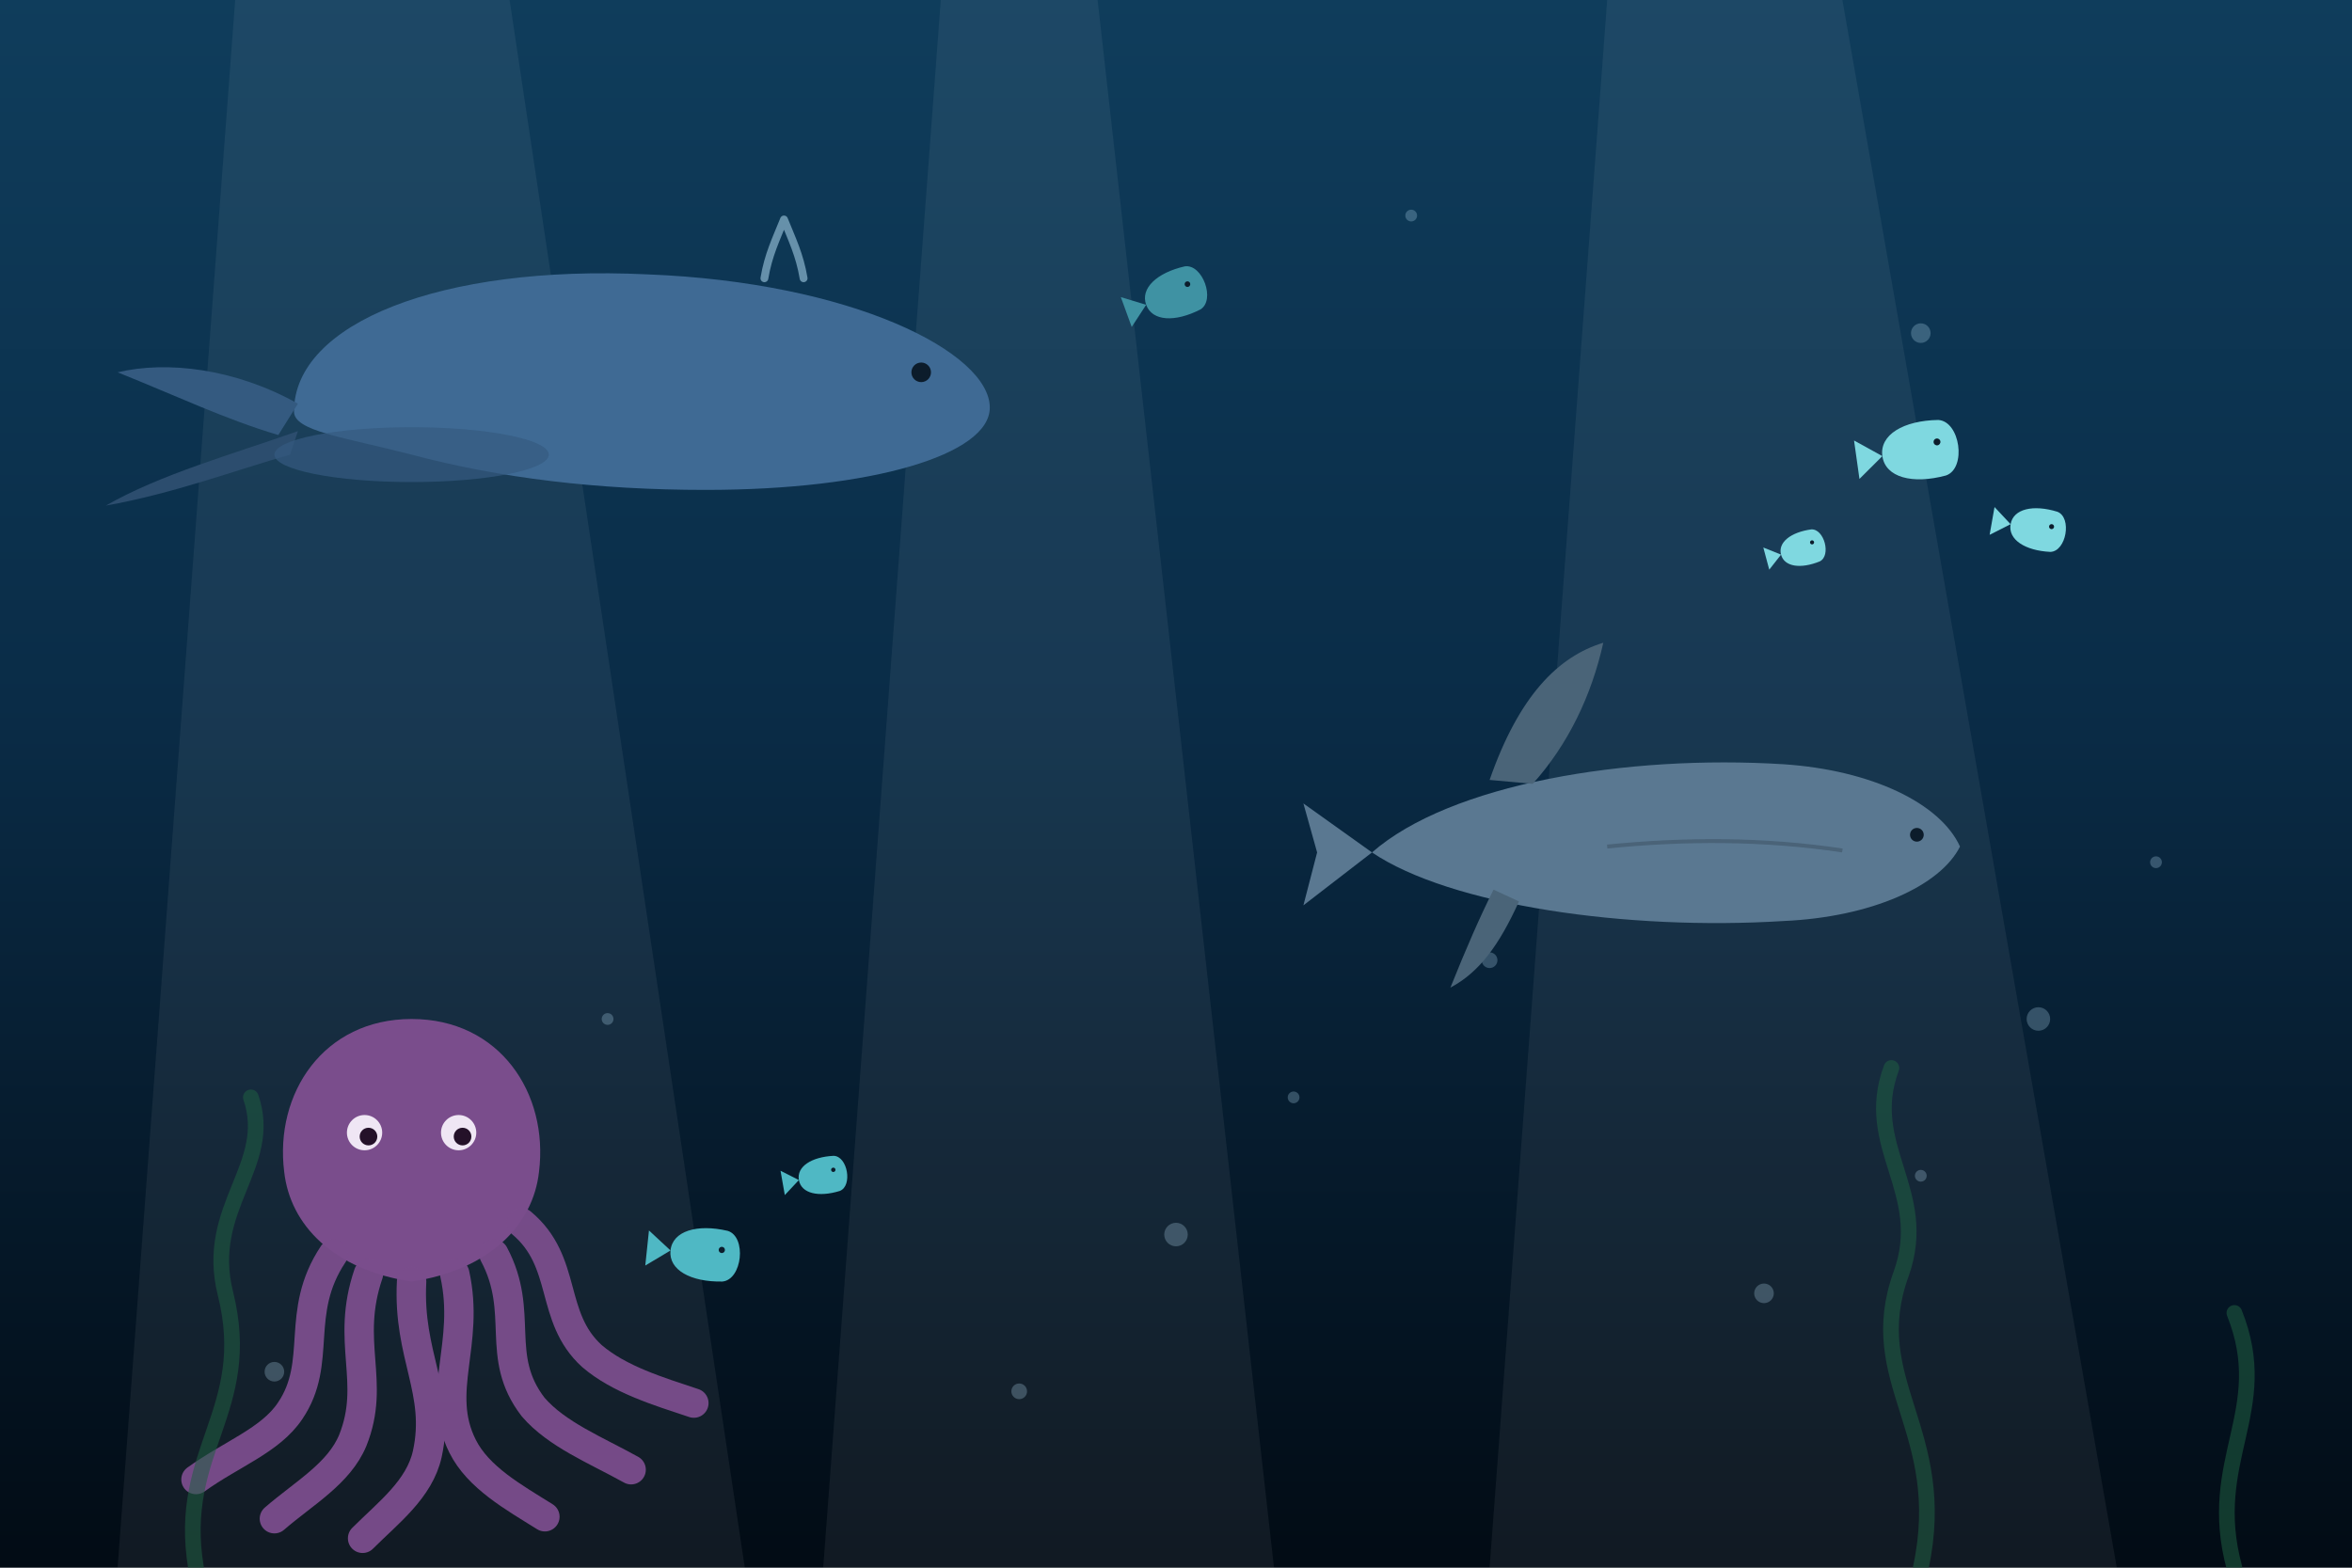
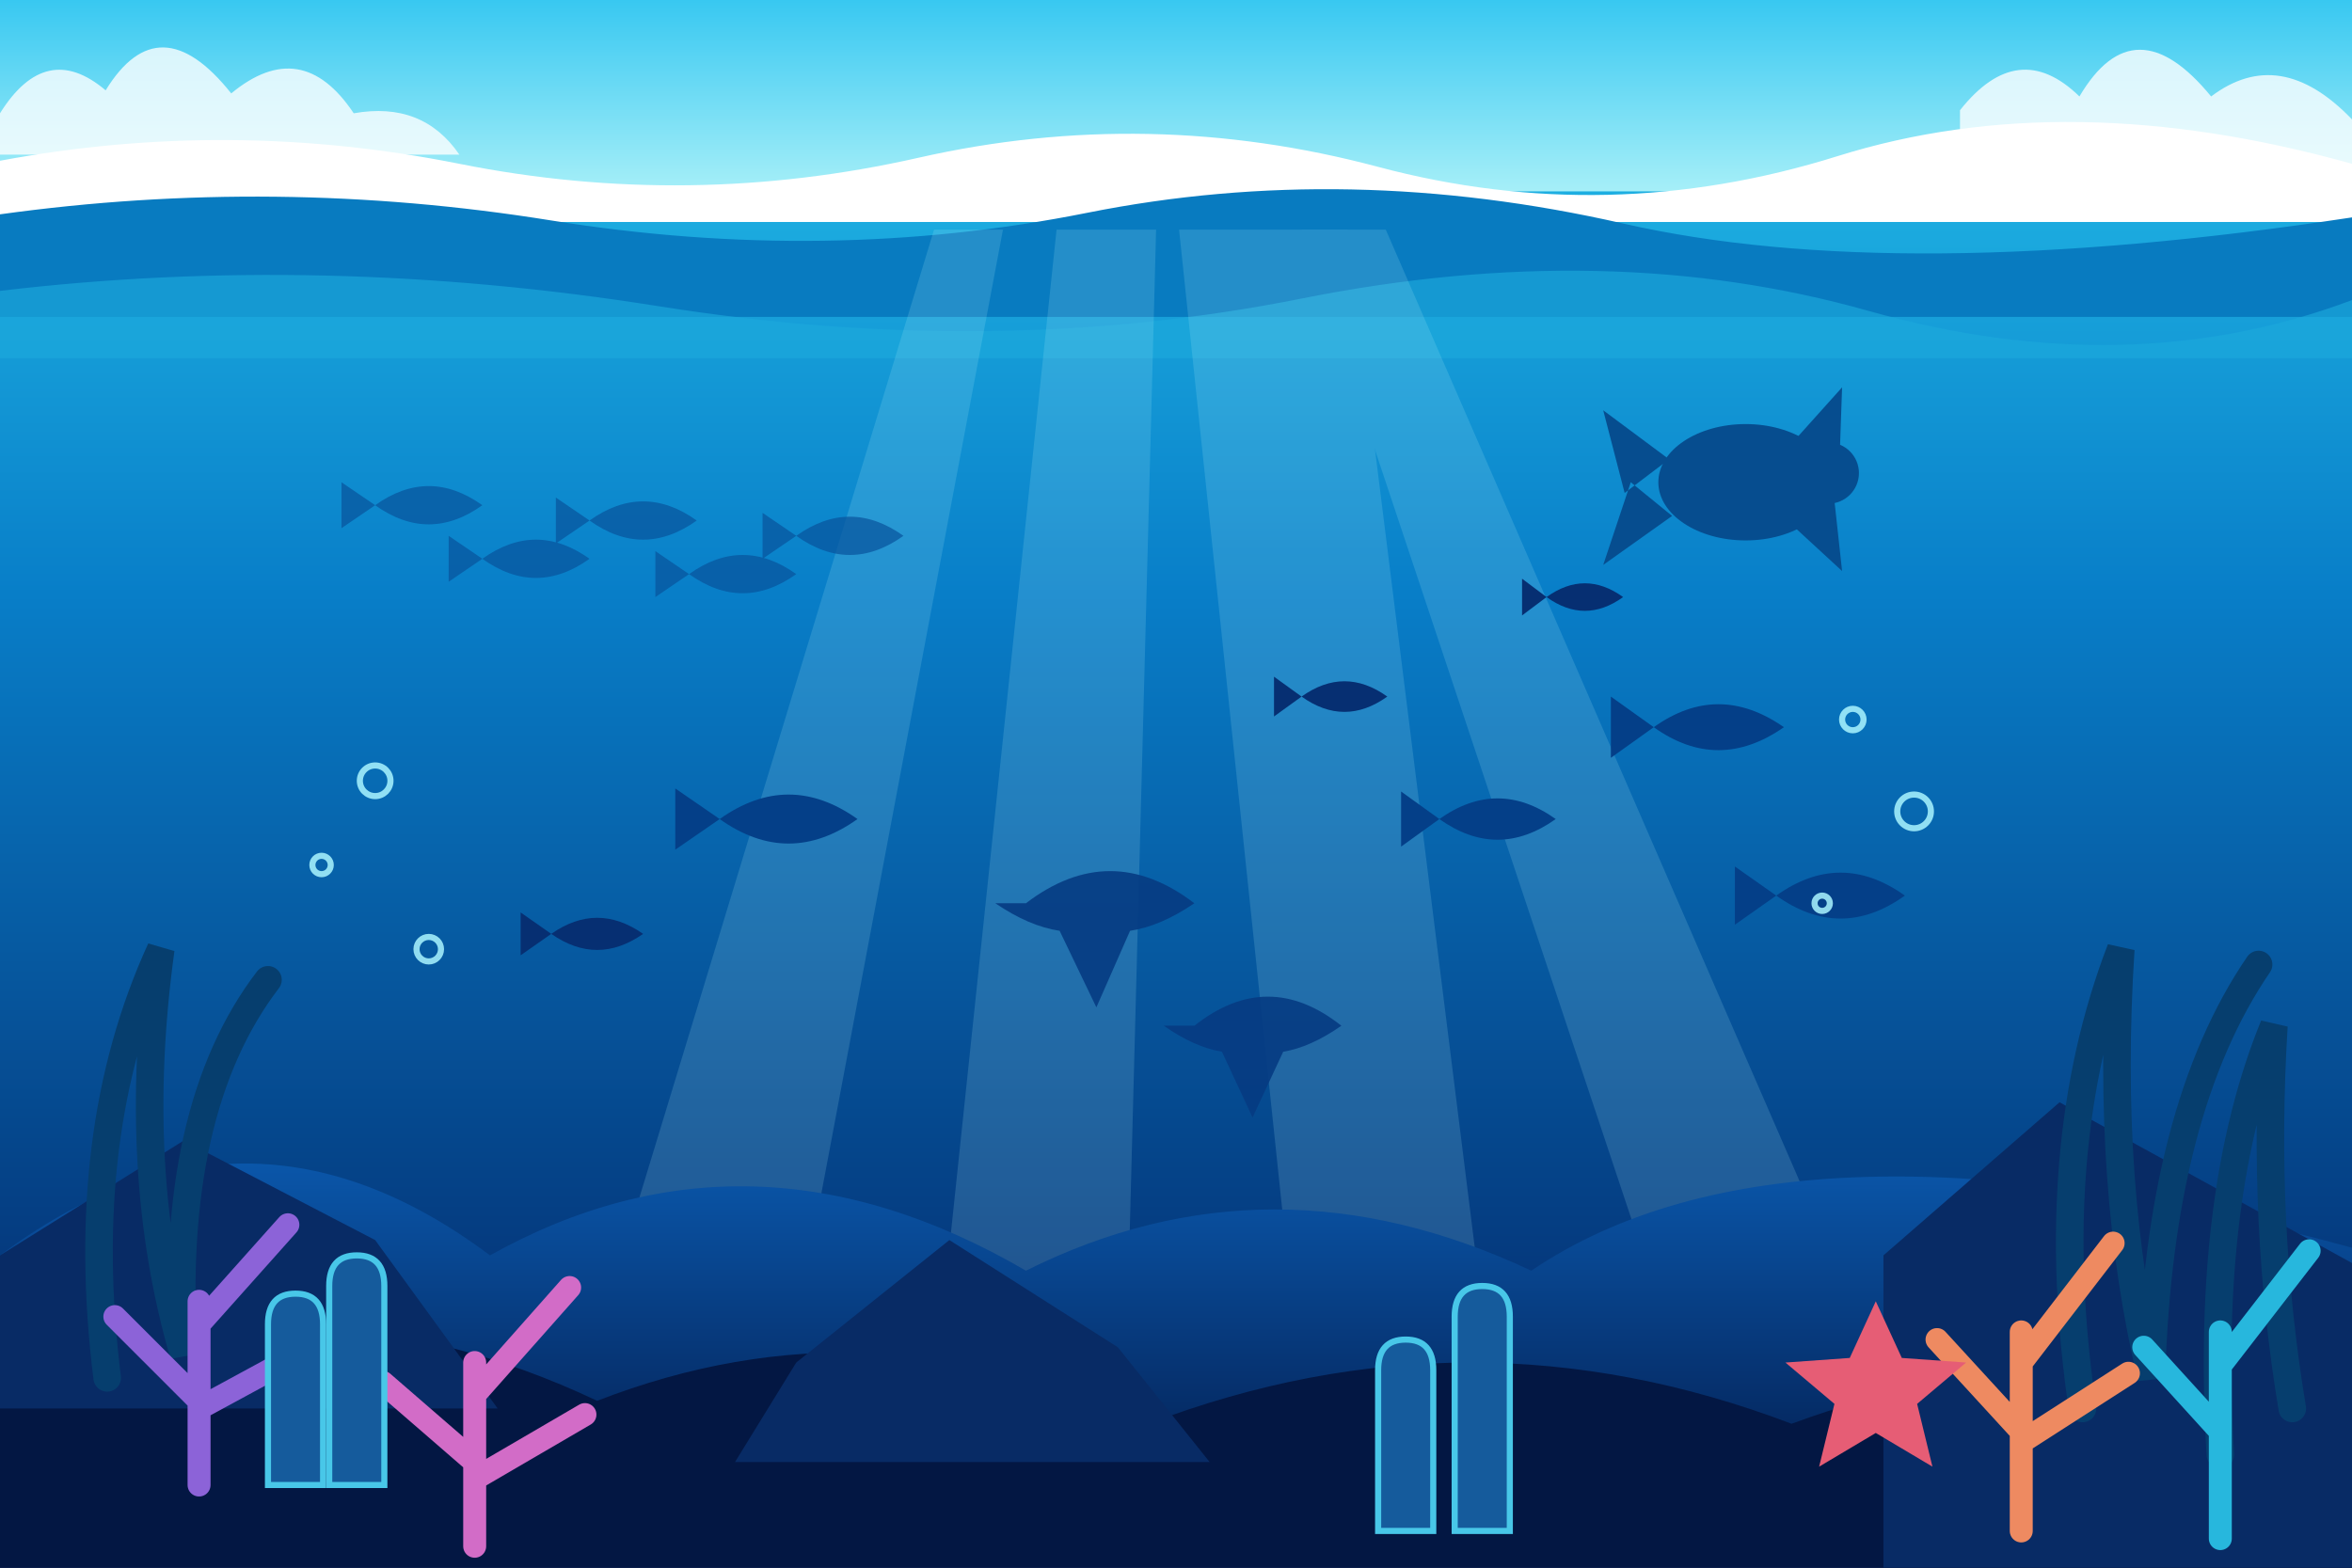
- <svg xmlns="http://www.w3.org/2000/svg" viewBox="0 0 1200 800" preserveAspectRatio="xMidYMid slice">
+ <svg xmlns="http://www.w3.org/2000/svg" viewBox="0 0 1536 1024">
  <defs>
-     <linearGradient id="oceanDeep" x1="0" y1="0" x2="0" y2="1">
-       <stop offset="0%" stop-color="#0f3d5c" />
-       <stop offset="45%" stop-color="#0a2c47" />
-       <stop offset="100%" stop-color="#020b14" />
+     <linearGradient id="water" x2="0" y2="1">
+       <stop stop-color="#28c6ed" />
+       <stop offset=".38" stop-color="#087ec8" />
+       <stop offset="1" stop-color="#031a5c" />
+     </linearGradient>
+     <linearGradient id="sky" x2="0" y2="1">
+       <stop stop-color="#38c8f1" />
+       <stop offset="1" stop-color="#a6eff8" />
+     </linearGradient>
+     <linearGradient id="deep" x2="0" y2="1">
+       <stop stop-color="#0a56a9" />
+       <stop offset="1" stop-color="#02133f" />
    </linearGradient>
  </defs>
-   <rect x="0" y="0" width="1200" height="800" fill="url(#oceanDeep)" />
-   <g fill="#ffffff" opacity="0.06">
-     <polygon points="120,0 260,0 380,800 60,800" />
-     <polygon points="480,0 560,0 650,800 420,800" />
-     <polygon points="820,0 940,0 1080,800 760,800" />
+   <rect width="1536" height="1024" fill="url(#water)" />
+   <rect width="1536" height="125" fill="url(#sky)" />
+   <g fill="#fff" opacity=".78">
+     <path d="M0 74q30-48 69-15q35-57 82 2q46-38 80 13q45-8 69 27H0z" />
+     <path d="M1280 72q38-48 78-9q36-61 86 0q45-34 92 15v48h-256z" />
  </g>
-   <g fill="#bfe9ff" opacity="0.25">
-     <circle cx="140" cy="700" r="5" />
-     <circle cx="190" cy="640" r="3" />
-     <circle cx="230" cy="580" r="6" />
-     <circle cx="310" cy="520" r="3" />
-     <circle cx="520" cy="710" r="4" />
-     <circle cx="600" cy="630" r="6" />
-     <circle cx="660" cy="560" r="3" />
-     <circle cx="760" cy="490" r="4" />
-     <circle cx="900" cy="660" r="5" />
-     <circle cx="980" cy="600" r="3" />
-     <circle cx="1040" cy="520" r="6" />
-     <circle cx="1100" cy="440" r="3" />
-     <circle cx="360" cy="150" r="4" />
-     <circle cx="720" cy="110" r="3" />
-     <circle cx="980" cy="170" r="5" />
+   <path d="M0 105q150-28 300 2t300-4t300 6t300-7t336 5v38H0z" fill="#fff" />
+   <path d="M0 140q180-25 360 4t350-5t350 7t476-4v65H0z" fill="#087bc0" />
+   <path d="M0 190q210-25 430 10t420-5t370 8t316-7v38H0z" fill="#1ba9dc" opacity=".65" />
+   <g fill="#b7f5fa" opacity=".16">
+     <path d="M610 150l-210 690h125l130-690z" />
+     <path d="M690 150l-80 760h125l20-760z" />
+     <path d="M770 150l80 760h125l-95-760z" />
+     <path d="M850 150l230 690h125l-300-690z" />
  </g>
-   <g transform="translate(60,120)">
-     <path d="M90,90 C90,45 165,15 270,20 C375,24 445,60 445,88 C445,112 385,130 300,130 C245,130 195,124 150,112 C115,103 90,100 90,90 Z" fill="#3f6a94" />
-     <path d="M92,86 C60,68 25,64 0,70 C30,82 55,94 82,102 Z" fill="#345a80" />
-     <path d="M92,100 C58,112 22,122 -6,138 C28,132 60,120 88,112 Z" fill="#2c4d6e" />
-     <ellipse cx="150" cy="112" rx="70" ry="14" fill="#345a80" opacity="0.7" />
-     <circle cx="410" cy="70" r="5" fill="#0c1c2b" />
-     <path d="M330,22 C332,10 336,2 340,-8 M340,-8 C344,2 348,10 350,22" stroke="#bfe9ff" stroke-width="4" fill="none" opacity="0.5" stroke-linecap="round" />
+   <g fill="#07529b" opacity=".7">
+     <path d="M245 330q35-25 70 0q-35 25-70 0l-22-15v30z" />
+     <path d="M315 365q35-25 70 0q-35 25-70 0l-22-15v30z" />
+     <path d="M385 340q35-25 70 0q-35 25-70 0l-22-15v30z" />
+     <path d="M450 375q35-25 70 0q-35 25-70 0l-22-15v30z" />
+     <path d="M520 350q35-25 70 0q-35 25-70 0l-22-15v30z" />
  </g>
-   <g transform="translate(700,380)">
-     <path d="M0,55 C40,20 130,5 210,10 C255,13 290,30 300,52 C290,72 255,88 210,90 C130,95 40,82 0,55 Z" fill="#5a7891" />
-     <path d="M60,18 C75,-25 95,-45 118,-52 C112,-25 100,0 82,20 Z" fill="#4a6478" />
-     <path d="M75,80 C65,102 55,116 40,124 C48,104 55,88 62,74 Z" fill="#4a6478" />
-     <path d="M0,55 L-35,30 L-28,55 L-35,82 Z" fill="#5a7891" />
-     <circle cx="278" cy="46" r="3.5" fill="#0c1c2b" />
-     <path d="M120,52 C160,48 200,48 240,54" stroke="#3f5568" stroke-width="2" fill="none" opacity="0.6" />
+   <g fill="#064d8f">
+     <ellipse cx="1140" cy="315" rx="57" ry="38" />
+     <circle cx="1194" cy="309" r="20" />
+     <path d="M1090 300l-43-32 14 54zM1092 337l-45 32 18-54zM1168 292l35-39-2 57zM1165 338l38 35-6-55z" />
  </g>
-   <g transform="translate(140,520)">
-     <path d="M70,0 C25,0 0,38 5,78 C8,105 30,128 70,134 C110,128 132,105 135,78 C140,38 115,0 70,0 Z" fill="#7a4d8c" />
-     <circle cx="46" cy="58" r="9" fill="#efe6f4" />
-     <circle cx="48" cy="60" r="4.5" fill="#241129" />
-     <circle cx="94" cy="58" r="9" fill="#efe6f4" />
-     <circle cx="96" cy="60" r="4.5" fill="#241129" />
-     <g stroke="#7a4d8c" stroke-width="15" fill="none" stroke-linecap="round" opacity="0.95">
-       <path d="M30,120 C10,150 25,175 8,200 C-2,215 -22,222 -40,235" />
-       <path d="M48,130 C36,165 52,185 40,215 C33,232 15,242 0,255" />
-       <path d="M70,134 C68,172 85,190 78,222 C74,240 58,252 45,265" />
-       <path d="M92,130 C100,166 82,190 96,218 C104,234 122,244 138,254" />
-       <path d="M112,120 C128,150 112,172 132,198 C144,212 164,220 182,230" />
-       <path d="M126,104 C150,124 140,152 162,172 C176,184 196,190 214,196" />
-     </g>
+   <g fill="#043f88">
+     <path d="M1080 475q42-30 85 0q-43 30-85 0l-28-20v40z" />
+     <path d="M940 535q38-27 76 0q-38 27-76 0l-25-18v36z" />
+     <path d="M1160 585q42-30 84 0q-42 30-84 0l-27-19v38z" />
+     <path d="M470 535q45-32 90 0q-45 32-90 0l-29-20v40z" />
  </g>
-   <g fill="#7fd8e0">
-     <g transform="translate(980,230) scale(1.1) rotate(-8)">
-       <path d="M-18,0 C-18,-10 -6,-15 10,-13 C20,-11 20,11 10,13 C-6,15 -18,10 -18,0 Z" />
-       <path d="M-18,0 L-30,-9 L-30,9 Z" />
-       <circle cx="8" cy="-3" r="1.6" fill="#0c1c2b" />
-     </g>
-     <g transform="translate(1040,270) scale(0.8) rotate(10)">
-       <path d="M-18,0 C-18,-10 -6,-15 10,-13 C20,-11 20,11 10,13 C-6,15 -18,10 -18,0 Z" />
-       <path d="M-18,0 L-30,-9 L-30,9 Z" />
-       <circle cx="8" cy="-3" r="1.6" fill="#0c1c2b" />
-     </g>
-     <g transform="translate(920,280) scale(0.65) rotate(-15)">
-       <path d="M-18,0 C-18,-10 -6,-15 10,-13 C20,-11 20,11 10,13 C-6,15 -18,10 -18,0 Z" />
-       <path d="M-18,0 L-30,-9 L-30,9 Z" />
-       <circle cx="8" cy="-3" r="1.6" fill="#0c1c2b" />
-     </g>
+   <g fill="#063b82" opacity=".9">
+     <path d="M670 590q55-42 110 0q-22 15-42 18l-22 50l-24-50q-20-3-42-18z" />
+     <path d="M780 670q48-38 96 0q-20 14-38 17l-20 43l-20-43q-18-3-38-17z" />
  </g>
-   <g fill="#4fb8c4">
-     <g transform="translate(360,640) scale(1) rotate(6)">
-       <path d="M-18,0 C-18,-10 -6,-15 10,-13 C20,-11 20,11 10,13 C-6,15 -18,10 -18,0 Z" />
-       <path d="M-18,0 L-30,-9 L-30,9 Z" />
-       <circle cx="8" cy="-3" r="1.6" fill="#0c1c2b" />
-     </g>
-     <g transform="translate(420,600) scale(0.7) rotate(-10)">
-       <path d="M-18,0 C-18,-10 -6,-15 10,-13 C20,-11 20,11 10,13 C-6,15 -18,10 -18,0 Z" />
-       <path d="M-18,0 L-30,-9 L-30,9 Z" />
-       <circle cx="8" cy="-3" r="1.6" fill="#0c1c2b" />
-     </g>
+   <path d="M0 820q160-120 320 0q170-95 350 10q160-80 330 0q170-115 536-15v209H0z" fill="url(#deep)" />
+   <path d="M0 900q200-75 390 15q180-70 360 15q210-80 420 0q190-70 366-12v106H0z" fill="#031743" />
+   <g fill="#082b65">
+     <path d="M0 820l120-75 125 65 80 110H0z" />
+     <path d="M1230 820l115-100 191 105v199h-306z" />
+     <path d="M520 890l100-80 110 70 60 75H480z" />
  </g>
-   <g fill="#3f92a3">
-     <g transform="translate(600,150) scale(0.9) rotate(-20)">
-       <path d="M-18,0 C-18,-10 -6,-15 10,-13 C20,-11 20,11 10,13 C-6,15 -18,10 -18,0 Z" />
-       <path d="M-18,0 L-30,-9 L-30,9 Z" />
-       <circle cx="8" cy="-3" r="1.6" fill="#0c1c2b" />
-     </g>
+   <g fill="none" stroke="#063e6e" stroke-width="18" stroke-linecap="round">
+     <path d="M70 900q-20-160 35-280q-20 145 15 265q-10-160 55-245" />
+     <path d="M1360 920q-25-170 25-300q-10 155 20 280q5-175 70-270" />
+     <path d="M1450 950q-10-170 35-280q-8 130 12 250" />
  </g>
-   <g stroke="#1f5e42" stroke-width="8" fill="none" stroke-linecap="round" opacity="0.55">
-     <path d="M100,800 C90,740 130,720 115,660 C104,616 140,595 128,560" />
-     <path d="M980,800 C995,730 950,705 970,650 C985,608 950,585 965,545" />
-     <path d="M1140,800 C1125,745 1160,720 1140,670" />
+   <g fill="none" stroke-linecap="round" stroke-width="15">
+     <path d="M130 970v-120m0 65l-55-55m55 5l58-65m-58 120l70-38" stroke="#8c63d8" />
+     <path d="M310 1010v-120m0 65l-60-52m60 8l62-70m-62 125l72-42" stroke="#d26cc7" />
+     <path d="M1320 1000v-130m0 65l-55-60m55 15l60-78m-60 130l70-45" stroke="#ee8a61" />
+     <path d="M1450 1005v-135m0 65l-50-55m50 12l58-75" stroke="#27b7dd" />
+   </g>
+   <g fill="#155b9c" stroke="#48c7e8" stroke-width="4">
+     <path d="M175 970v-105q0-20 18-20t18 20v105z" />
+     <path d="M215 970v-130q0-20 18-20t18 20v130z" />
+     <path d="M900 1000v-105q0-20 18-20t18 20v105z" />
+     <path d="M950 1000v-140q0-20 18-20t18 20v140z" />
+   </g>
+   <path d="M1225 850l17 37 42 3-32 27 10 41-37-22-37 22 10-41-32-27 42-3z" fill="#e65d75" />
+   <g fill="none" stroke="#a9f5ff" stroke-width="4" opacity=".85">
+     <circle cx="245" cy="510" r="10" />
+     <circle cx="210" cy="565" r="6" />
+     <circle cx="280" cy="620" r="8" />
+     <circle cx="1210" cy="470" r="7" />
+     <circle cx="1250" cy="530" r="11" />
+     <circle cx="1190" cy="590" r="5" />
+   </g>
+   <g fill="#062f72">
+     <path d="M850 455q28-20 56 0q-28 20-56 0l-18-13v26z" />
+     <path d="M1010 390q25-18 50 0q-25 18-50 0l-16-12v24z" />
+     <path d="M360 610q30-21 60 0q-30 21-60 0l-20-14v28z" />
  </g>
</svg>
